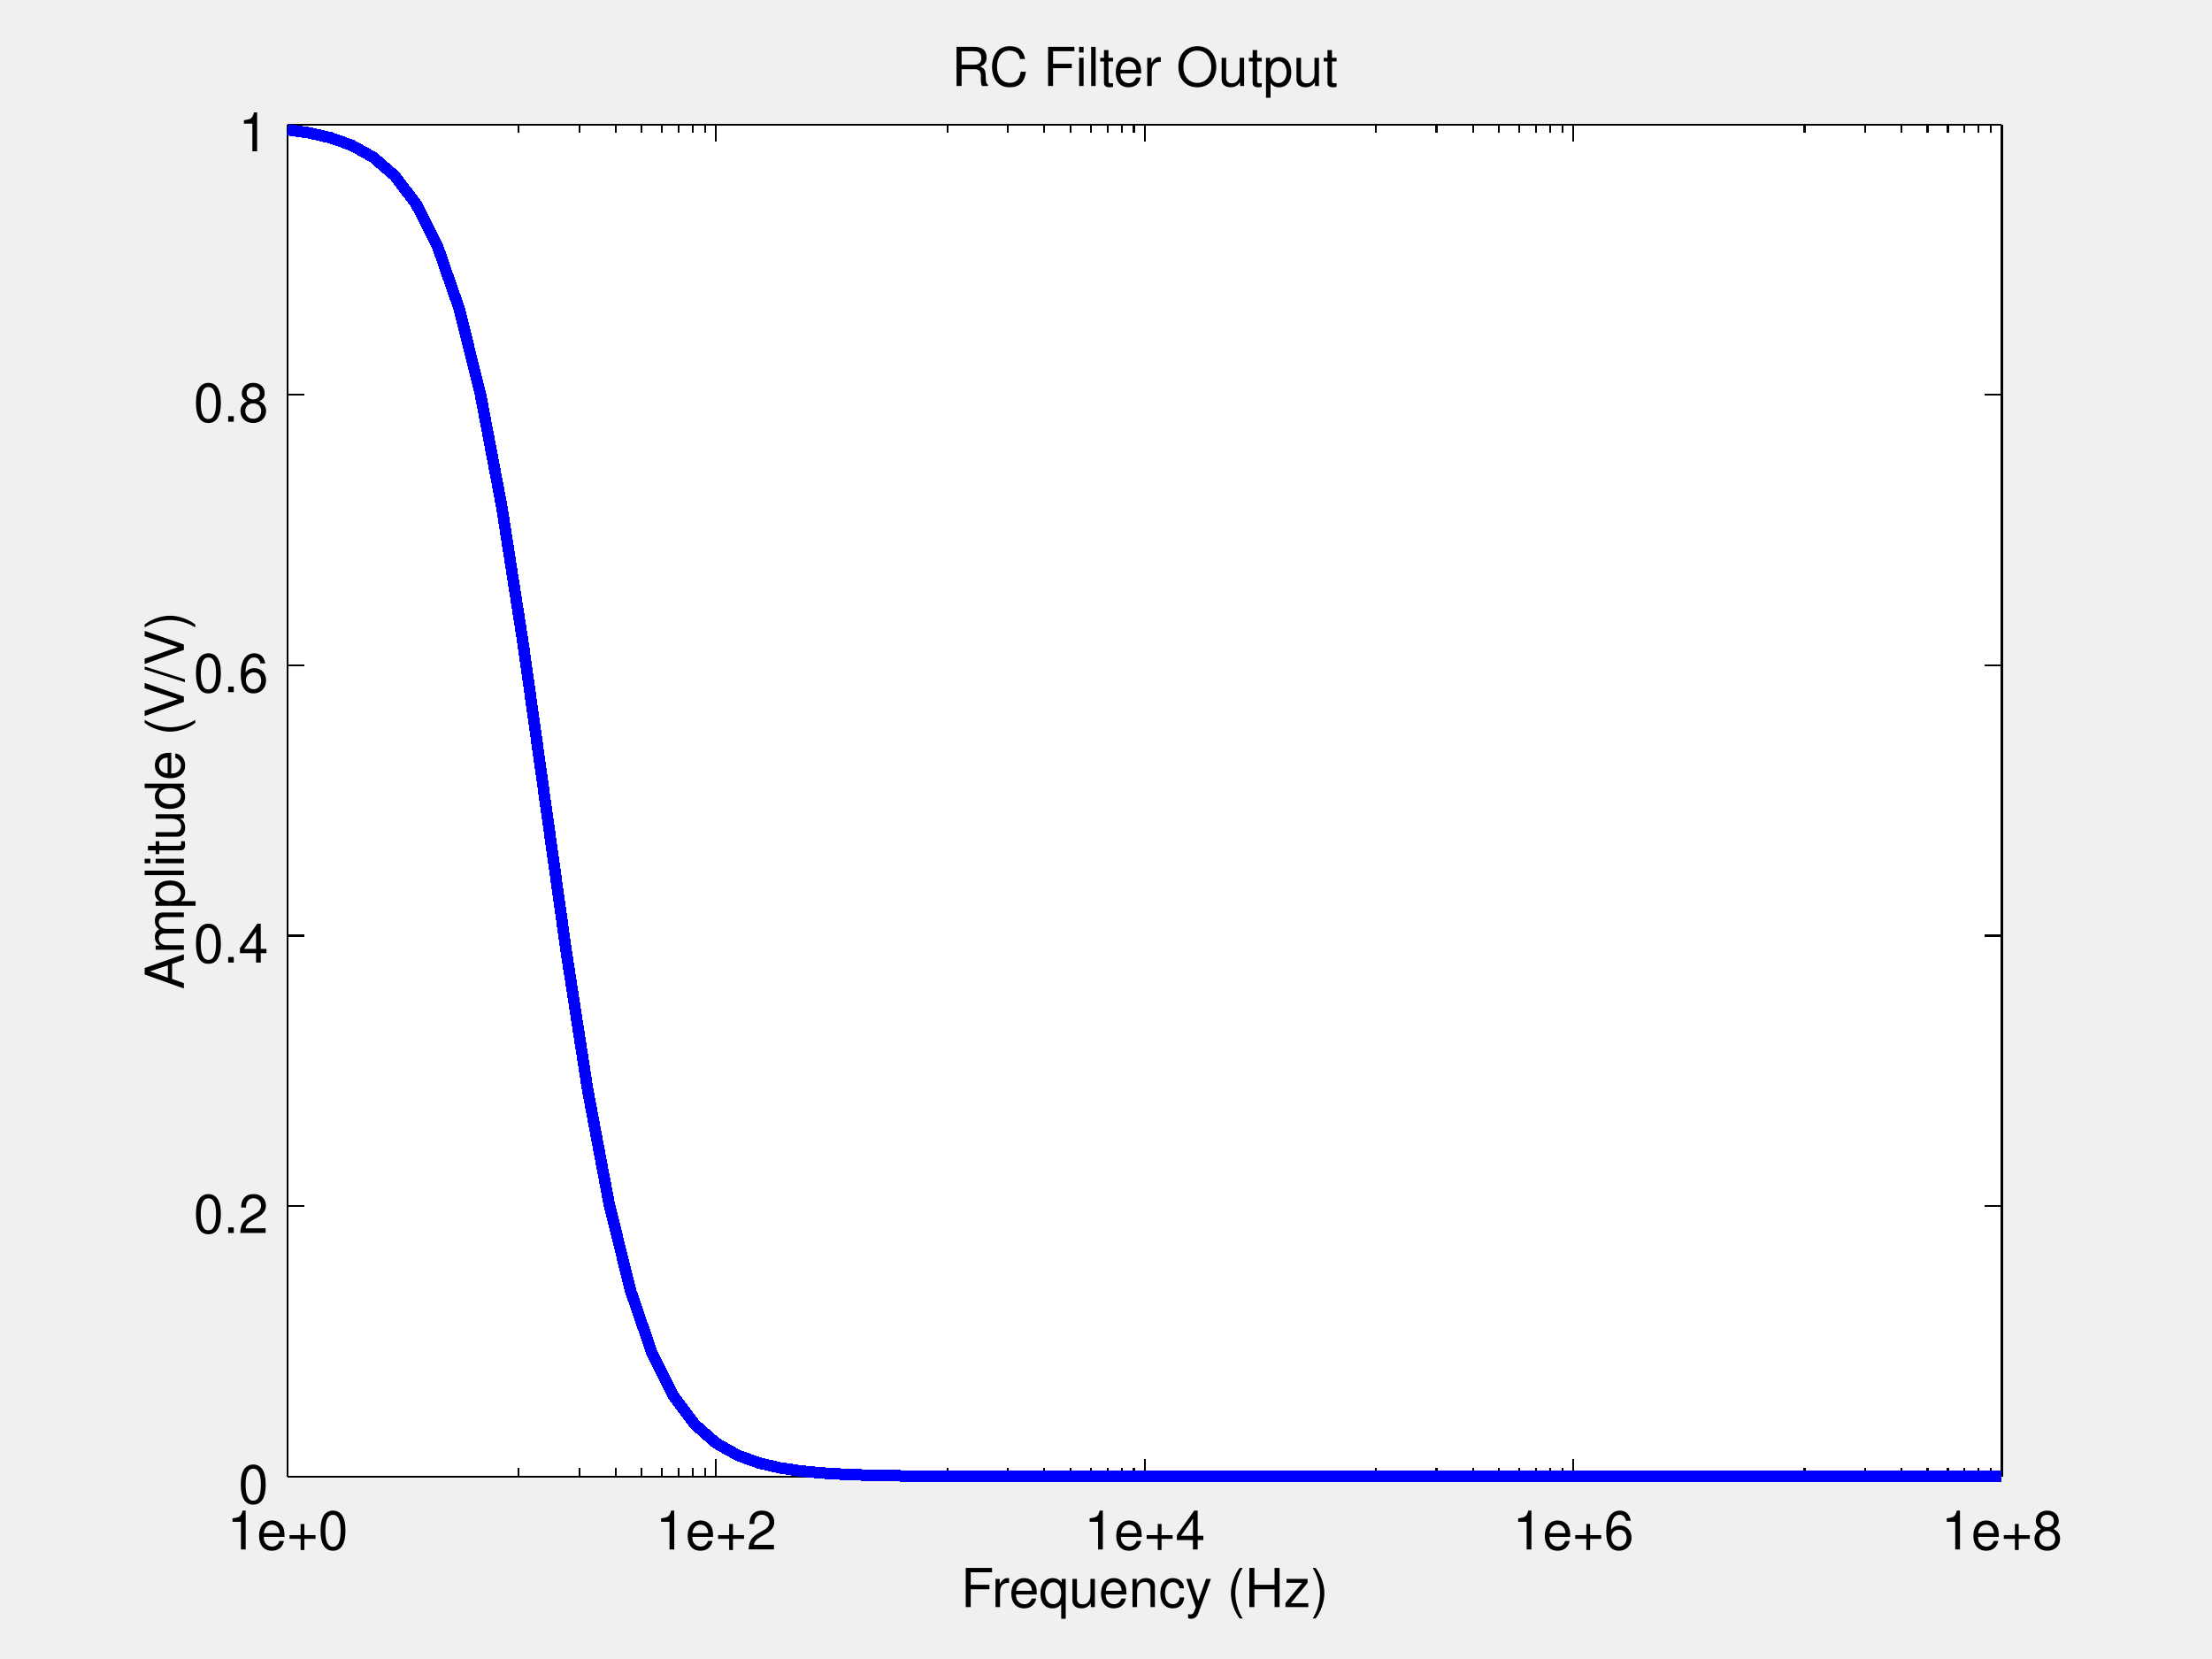
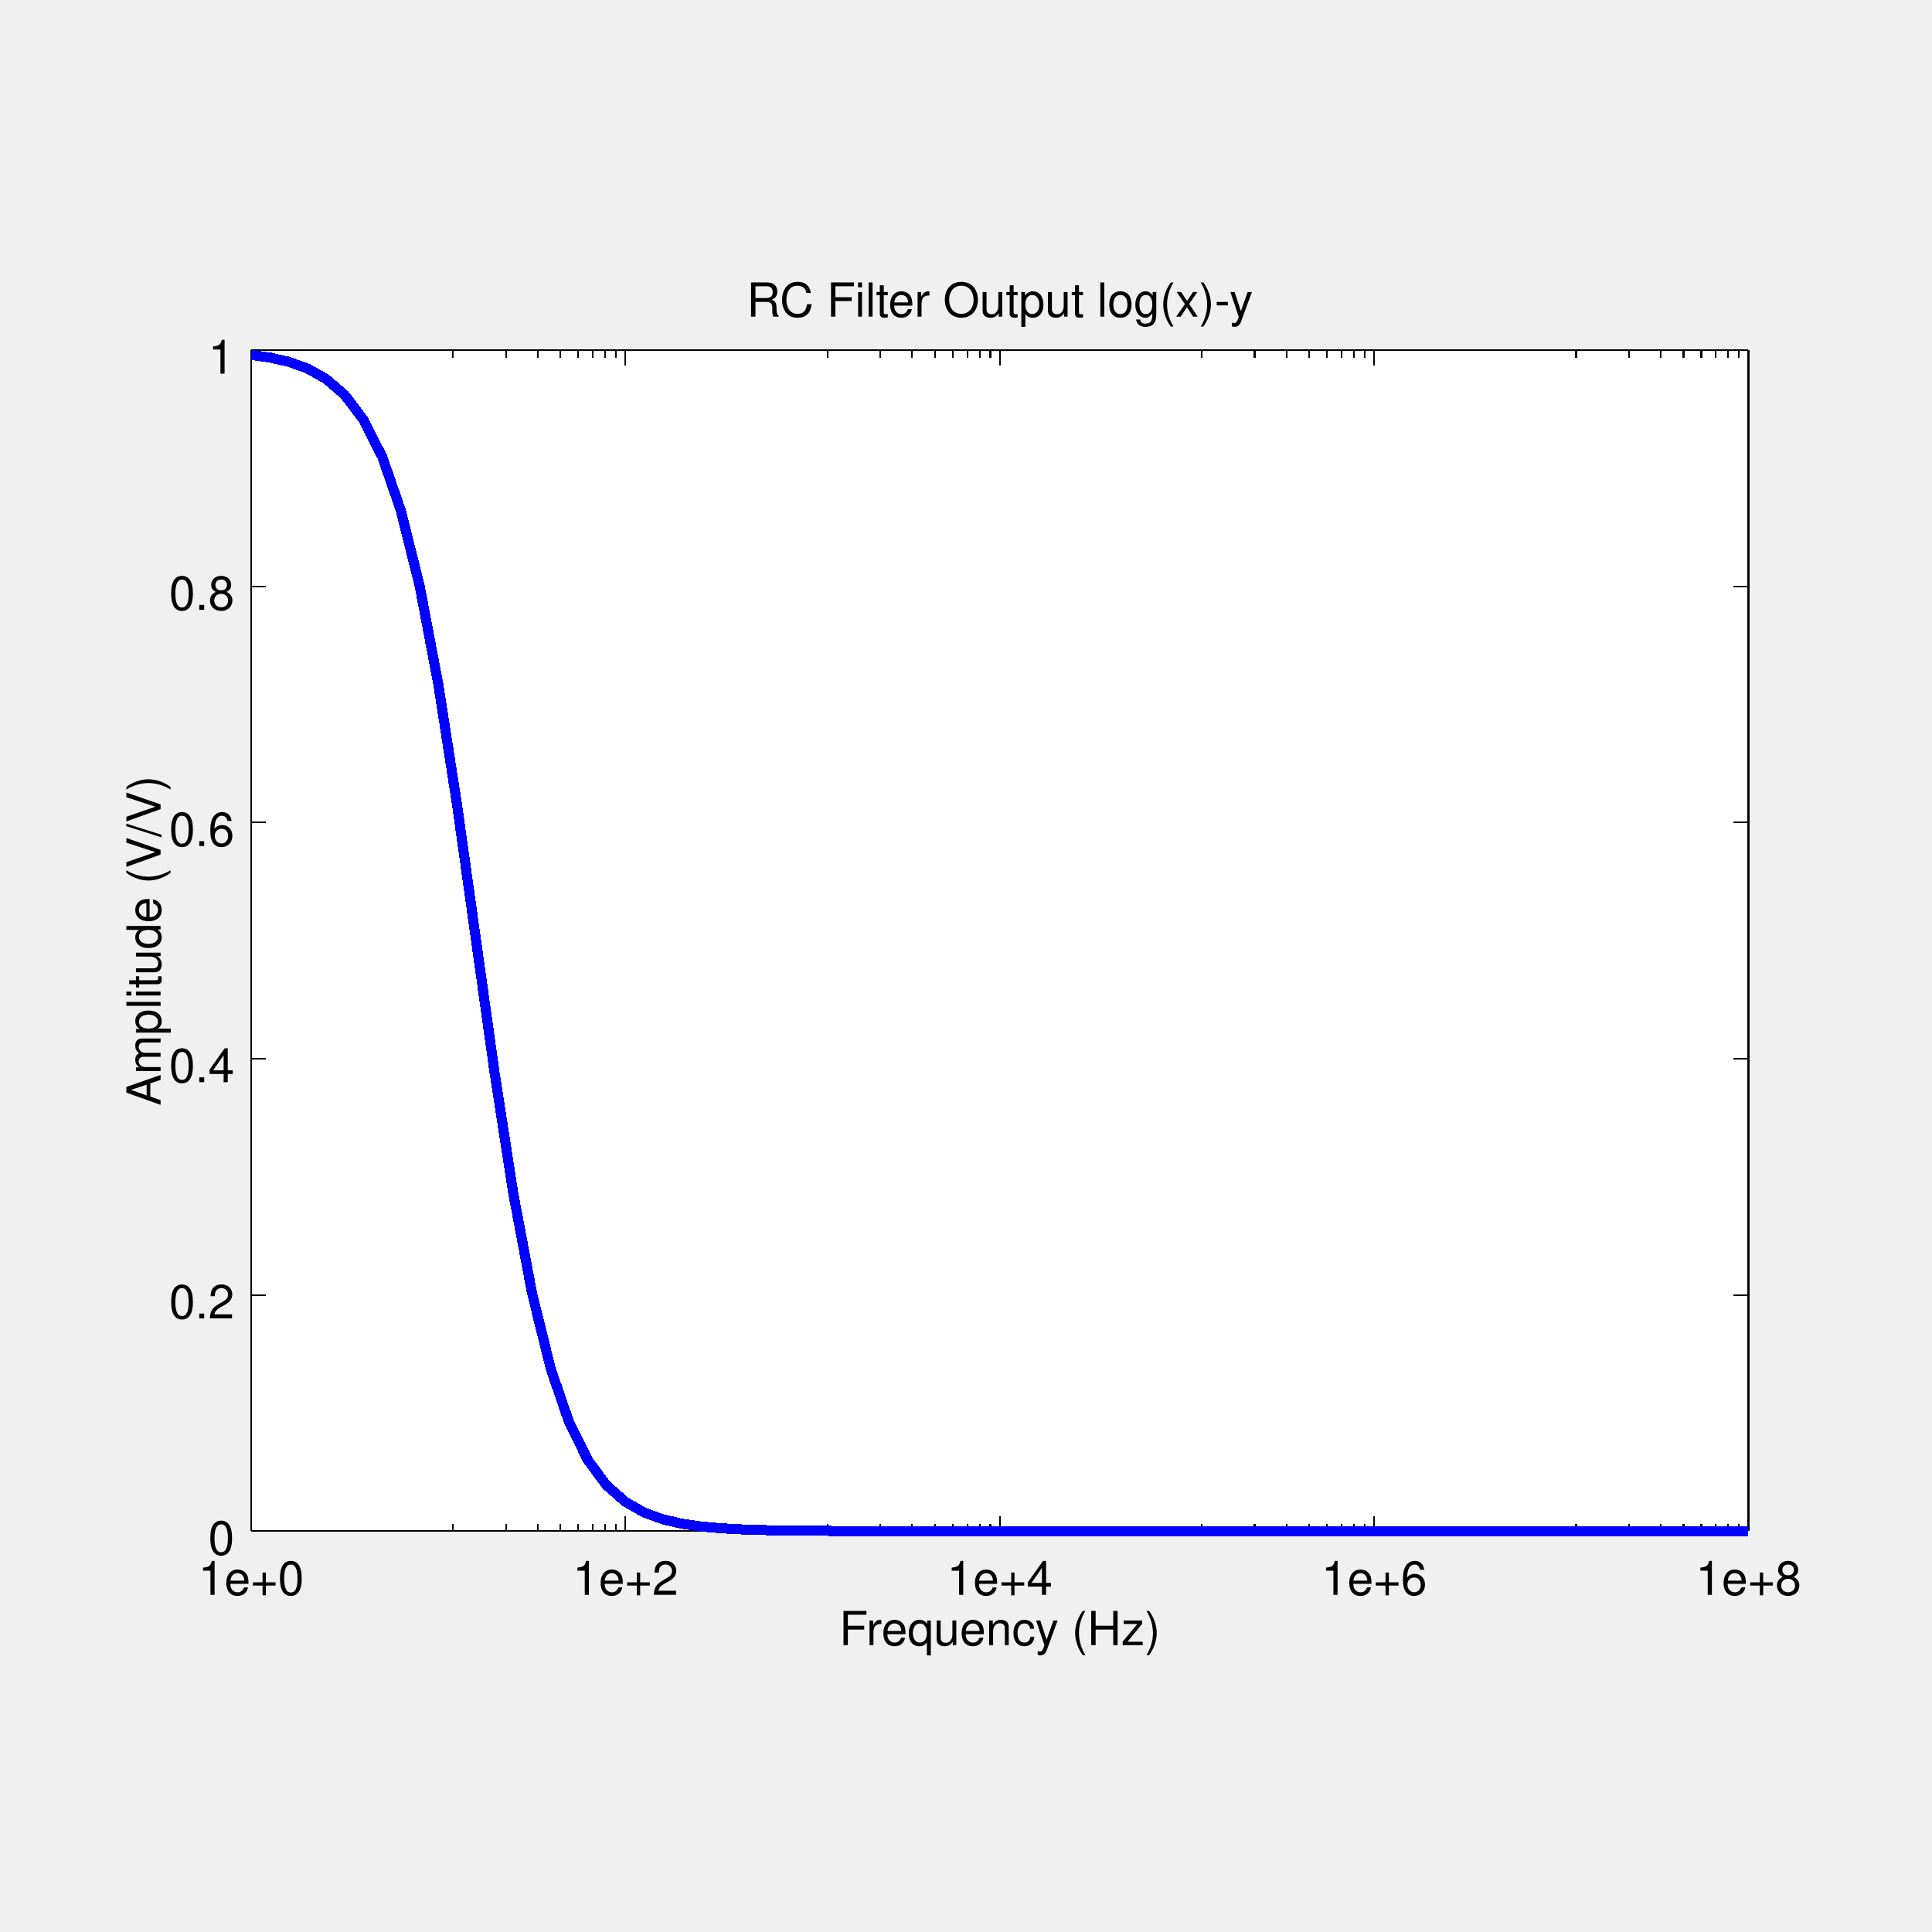
- <svg xmlns="http://www.w3.org/2000/svg" width="576px" height="432px" viewBox="0 0 576 432">
+ <svg xmlns="http://www.w3.org/2000/svg" width="400px" height="400px" viewBox="0 0 576 432">
  <defs>
</defs>
  <g shape-rendering="crispEdges">
    <polygon fill="#ffffff" points="74.88,384.48 521.28,384.48 74.88,32.4" />
    <polygon fill="#ffffff" points="521.28,384.48 521.28,32.4 74.88,32.4" />
    <polyline fill="none" stroke="#000000" stroke-width="0.5" stroke-dasharray="16,0" points="74.88,384.48 521.28,384.48" />
    <polyline fill="none" stroke="#000000" stroke-width="0.5" stroke-dasharray="16,0" points="74.88,32.4 521.28,32.4" />
    <polyline fill="none" stroke="#000000" stroke-width="0.5" stroke-dasharray="16,0" points="74.88,32.4 521.28,32.4" />
    <polyline fill="none" stroke="#000000" stroke-width="0.5" stroke-dasharray="16,0" points="74.88,384.48 521.28,384.48" />
    <polyline fill="none" stroke="#000000" stroke-width="0.5" stroke-dasharray="16,0" points="74.88,384.48 74.88,32.4" />
    <polyline fill="none" stroke="#000000" stroke-width="0.5" stroke-dasharray="16,0" points="521.28,384.48 521.28,32.4" />
    <polyline fill="none" stroke="#000000" stroke-width="0.5" stroke-dasharray="16,0" points="521.28,384.48 521.28,32.4" />
    <polyline fill="none" stroke="#000000" stroke-width="0.5" stroke-dasharray="16,0" points="74.88,384.48 74.88,32.4 74.88,32.4" />
    <polyline fill="none" stroke="#000000" stroke-width="0.5" stroke-dasharray="16,0" points="521.28,32.4 521.28,32.4" />
    <polyline fill="none" stroke="#000000" stroke-width="0.5" stroke-dasharray="16,0" points="521.28,384.48 521.28,384.48" />
    <polyline fill="none" stroke="#000000" stroke-width="0.5" stroke-dasharray="16,0" points="74.88,384.48 74.88,384.48 74.88,380.015" />
    <polyline fill="none" stroke="#000000" stroke-width="0.5" stroke-dasharray="16,0" points="74.88,32.4 74.88,36.865" />
    <polyline fill="none" stroke="#000000" stroke-width="0.5" stroke-dasharray="16,0" points="186.48,384.48 186.48,380.015" />
    <polyline fill="none" stroke="#000000" stroke-width="0.5" stroke-dasharray="16,0" points="186.48,32.4 186.48,36.865" />
    <polyline fill="none" stroke="#000000" stroke-width="0.5" stroke-dasharray="16,0" points="298.08,384.48 298.08,380.015" />
    <polyline fill="none" stroke="#000000" stroke-width="0.5" stroke-dasharray="16,0" points="298.08,32.4 298.08,36.865" />
    <polyline fill="none" stroke="#000000" stroke-width="0.5" stroke-dasharray="16,0" points="409.68,384.48 409.68,380.015" />
    <polyline fill="none" stroke="#000000" stroke-width="0.5" stroke-dasharray="16,0" points="409.68,32.4 409.68,36.865" />
    <polyline fill="none" stroke="#000000" stroke-width="0.5" stroke-dasharray="16,0" points="521.28,384.48 521.28,380.015" />
    <polyline fill="none" stroke="#000000" stroke-width="0.5" stroke-dasharray="16,0" points="521.28,32.4 521.28,36.865" />
    <text fill="#000000" x="74.88" y="389.481" font-size="14" text-anchor="middle" baseline-shift="-14" font-family="Helvetica">1e+0</text>
    <text fill="#000000" x="186.48" y="389.481" font-size="14" text-anchor="middle" baseline-shift="-14" font-family="Helvetica">1e+2</text>
    <text fill="#000000" x="298.08" y="389.481" font-size="14" text-anchor="middle" baseline-shift="-14" font-family="Helvetica">1e+4</text>
    <text fill="#000000" x="409.68" y="389.481" font-size="14" text-anchor="middle" baseline-shift="-14" font-family="Helvetica">1e+6</text>
    <text fill="#000000" x="521.28" y="389.481" font-size="14" text-anchor="middle" baseline-shift="-14" font-family="Helvetica">1e+8</text>
    <polyline fill="none" stroke="#000000" stroke-width="0.5" stroke-dasharray="16,0" points="135.098,384.48 135.098,382.247" />
    <polyline fill="none" stroke="#000000" stroke-width="0.5" stroke-dasharray="16,0" points="135.098,32.4 135.098,34.633" />
    <polyline fill="none" stroke="#000000" stroke-width="0.5" stroke-dasharray="16,0" points="150.864,384.48 150.864,382.247" />
    <polyline fill="none" stroke="#000000" stroke-width="0.5" stroke-dasharray="16,0" points="150.864,32.4 150.864,34.633" />
    <polyline fill="none" stroke="#000000" stroke-width="0.5" stroke-dasharray="16,0" points="160.337,384.48 160.337,382.247" />
    <polyline fill="none" stroke="#000000" stroke-width="0.5" stroke-dasharray="16,0" points="160.337,32.4 160.337,34.633" />
    <polyline fill="none" stroke="#000000" stroke-width="0.5" stroke-dasharray="16,0" points="167.129,384.48 167.129,382.247" />
    <polyline fill="none" stroke="#000000" stroke-width="0.5" stroke-dasharray="16,0" points="167.129,32.4 167.129,34.633" />
    <polyline fill="none" stroke="#000000" stroke-width="0.5" stroke-dasharray="16,0" points="172.429,384.48 172.429,382.247" />
    <polyline fill="none" stroke="#000000" stroke-width="0.5" stroke-dasharray="16,0" points="172.429,32.4 172.429,34.633" />
    <polyline fill="none" stroke="#000000" stroke-width="0.5" stroke-dasharray="16,0" points="176.775,384.48 176.775,382.247" />
    <polyline fill="none" stroke="#000000" stroke-width="0.5" stroke-dasharray="16,0" points="176.775,32.4 176.775,34.633" />
    <polyline fill="none" stroke="#000000" stroke-width="0.5" stroke-dasharray="16,0" points="180.459,384.48 180.459,382.247" />
    <polyline fill="none" stroke="#000000" stroke-width="0.5" stroke-dasharray="16,0" points="180.459,32.4 180.459,34.633" />
    <polyline fill="none" stroke="#000000" stroke-width="0.5" stroke-dasharray="16,0" points="183.656,384.48 183.656,382.247" />
    <polyline fill="none" stroke="#000000" stroke-width="0.5" stroke-dasharray="16,0" points="183.656,32.4 183.656,34.633" />
    <polyline fill="none" stroke="#000000" stroke-width="0.5" stroke-dasharray="16,0" points="246.698,384.48 246.698,382.247" />
    <polyline fill="none" stroke="#000000" stroke-width="0.5" stroke-dasharray="16,0" points="246.698,32.4 246.698,34.633" />
    <polyline fill="none" stroke="#000000" stroke-width="0.5" stroke-dasharray="16,0" points="262.464,384.48 262.464,382.247" />
    <polyline fill="none" stroke="#000000" stroke-width="0.5" stroke-dasharray="16,0" points="262.464,32.4 262.464,34.633" />
    <polyline fill="none" stroke="#000000" stroke-width="0.5" stroke-dasharray="16,0" points="271.937,384.48 271.937,382.247" />
    <polyline fill="none" stroke="#000000" stroke-width="0.5" stroke-dasharray="16,0" points="271.937,32.4 271.937,34.633" />
    <polyline fill="none" stroke="#000000" stroke-width="0.5" stroke-dasharray="16,0" points="278.729,384.48 278.729,382.247" />
    <polyline fill="none" stroke="#000000" stroke-width="0.5" stroke-dasharray="16,0" points="278.729,32.4 278.729,34.633" />
    <polyline fill="none" stroke="#000000" stroke-width="0.5" stroke-dasharray="16,0" points="284.029,384.48 284.029,382.247" />
    <polyline fill="none" stroke="#000000" stroke-width="0.5" stroke-dasharray="16,0" points="284.029,32.4 284.029,34.633" />
    <polyline fill="none" stroke="#000000" stroke-width="0.5" stroke-dasharray="16,0" points="288.375,384.48 288.375,382.247" />
    <polyline fill="none" stroke="#000000" stroke-width="0.5" stroke-dasharray="16,0" points="288.375,32.4 288.375,34.633" />
    <polyline fill="none" stroke="#000000" stroke-width="0.5" stroke-dasharray="16,0" points="292.059,384.48 292.059,382.247" />
    <polyline fill="none" stroke="#000000" stroke-width="0.5" stroke-dasharray="16,0" points="292.059,32.4 292.059,34.633" />
    <polyline fill="none" stroke="#000000" stroke-width="0.5" stroke-dasharray="16,0" points="295.256,384.48 295.256,382.247" />
    <polyline fill="none" stroke="#000000" stroke-width="0.5" stroke-dasharray="16,0" points="295.256,32.4 295.256,34.633" />
    <polyline fill="none" stroke="#000000" stroke-width="0.5" stroke-dasharray="16,0" points="358.298,384.48 358.298,382.247" />
    <polyline fill="none" stroke="#000000" stroke-width="0.5" stroke-dasharray="16,0" points="358.298,32.4 358.298,34.633" />
    <polyline fill="none" stroke="#000000" stroke-width="0.5" stroke-dasharray="16,0" points="374.064,384.48 374.064,382.247" />
    <polyline fill="none" stroke="#000000" stroke-width="0.5" stroke-dasharray="16,0" points="374.064,32.4 374.064,34.633" />
    <polyline fill="none" stroke="#000000" stroke-width="0.5" stroke-dasharray="16,0" points="383.537,384.48 383.537,382.247" />
    <polyline fill="none" stroke="#000000" stroke-width="0.5" stroke-dasharray="16,0" points="383.537,32.4 383.537,34.633" />
    <polyline fill="none" stroke="#000000" stroke-width="0.5" stroke-dasharray="16,0" points="390.329,384.48 390.329,382.247" />
    <polyline fill="none" stroke="#000000" stroke-width="0.5" stroke-dasharray="16,0" points="390.329,32.4 390.329,34.633" />
    <polyline fill="none" stroke="#000000" stroke-width="0.5" stroke-dasharray="16,0" points="395.629,384.48 395.629,382.247" />
    <polyline fill="none" stroke="#000000" stroke-width="0.5" stroke-dasharray="16,0" points="395.629,32.4 395.629,34.633" />
    <polyline fill="none" stroke="#000000" stroke-width="0.5" stroke-dasharray="16,0" points="399.975,384.48 399.975,382.247" />
    <polyline fill="none" stroke="#000000" stroke-width="0.5" stroke-dasharray="16,0" points="399.975,32.4 399.975,34.633" />
    <polyline fill="none" stroke="#000000" stroke-width="0.5" stroke-dasharray="16,0" points="403.659,384.48 403.659,382.247" />
    <polyline fill="none" stroke="#000000" stroke-width="0.5" stroke-dasharray="16,0" points="403.659,32.4 403.659,34.633" />
    <polyline fill="none" stroke="#000000" stroke-width="0.5" stroke-dasharray="16,0" points="406.856,384.48 406.856,382.247" />
    <polyline fill="none" stroke="#000000" stroke-width="0.5" stroke-dasharray="16,0" points="406.856,32.4 406.856,34.633" />
    <polyline fill="none" stroke="#000000" stroke-width="0.5" stroke-dasharray="16,0" points="469.898,384.48 469.898,382.247" />
    <polyline fill="none" stroke="#000000" stroke-width="0.5" stroke-dasharray="16,0" points="469.898,32.4 469.898,34.633" />
    <polyline fill="none" stroke="#000000" stroke-width="0.5" stroke-dasharray="16,0" points="485.664,384.48 485.664,382.247" />
    <polyline fill="none" stroke="#000000" stroke-width="0.5" stroke-dasharray="16,0" points="485.664,32.4 485.664,34.633" />
    <polyline fill="none" stroke="#000000" stroke-width="0.5" stroke-dasharray="16,0" points="495.137,384.48 495.137,382.247" />
    <polyline fill="none" stroke="#000000" stroke-width="0.5" stroke-dasharray="16,0" points="495.137,32.4 495.137,34.633" />
    <polyline fill="none" stroke="#000000" stroke-width="0.5" stroke-dasharray="16,0" points="501.929,384.48 501.929,382.247" />
    <polyline fill="none" stroke="#000000" stroke-width="0.5" stroke-dasharray="16,0" points="501.929,32.4 501.929,34.633" />
    <polyline fill="none" stroke="#000000" stroke-width="0.5" stroke-dasharray="16,0" points="507.229,384.48 507.229,382.247" />
    <polyline fill="none" stroke="#000000" stroke-width="0.5" stroke-dasharray="16,0" points="507.229,32.4 507.229,34.633" />
    <polyline fill="none" stroke="#000000" stroke-width="0.5" stroke-dasharray="16,0" points="511.575,384.48 511.575,382.247" />
    <polyline fill="none" stroke="#000000" stroke-width="0.5" stroke-dasharray="16,0" points="511.575,32.4 511.575,34.633" />
    <polyline fill="none" stroke="#000000" stroke-width="0.5" stroke-dasharray="16,0" points="515.259,384.48 515.259,382.247" />
    <polyline fill="none" stroke="#000000" stroke-width="0.5" stroke-dasharray="16,0" points="515.259,32.4 515.259,34.633" />
    <polyline fill="none" stroke="#000000" stroke-width="0.5" stroke-dasharray="16,0" points="518.456,384.48 518.456,382.247" />
    <polyline fill="none" stroke="#000000" stroke-width="0.5" stroke-dasharray="16,0" points="518.456,32.4 518.456,34.633" />
    <polyline fill="none" stroke="#000000" stroke-width="0.5" stroke-dasharray="16,0" points="74.88,384.48 79.348,384.48" />
    <polyline fill="none" stroke="#000000" stroke-width="0.5" stroke-dasharray="16,0" points="521.28,384.48 516.812,384.48" />
    <polyline fill="none" stroke="#000000" stroke-width="0.5" stroke-dasharray="16,0" points="74.88,314.064 79.348,314.064" />
    <polyline fill="none" stroke="#000000" stroke-width="0.5" stroke-dasharray="16,0" points="521.28,314.064 516.812,314.064" />
    <polyline fill="none" stroke="#000000" stroke-width="0.5" stroke-dasharray="16,0" points="74.88,243.648 79.348,243.648" />
    <polyline fill="none" stroke="#000000" stroke-width="0.5" stroke-dasharray="16,0" points="521.28,243.648 516.812,243.648" />
    <polyline fill="none" stroke="#000000" stroke-width="0.5" stroke-dasharray="16,0" points="74.88,173.232 79.348,173.232" />
    <polyline fill="none" stroke="#000000" stroke-width="0.5" stroke-dasharray="16,0" points="521.28,173.232 516.812,173.232" />
    <polyline fill="none" stroke="#000000" stroke-width="0.5" stroke-dasharray="16,0" points="74.88,102.816 79.348,102.816" />
    <polyline fill="none" stroke="#000000" stroke-width="0.5" stroke-dasharray="16,0" points="521.28,102.816 516.812,102.816" />
    <polyline fill="none" stroke="#000000" stroke-width="0.5" stroke-dasharray="16,0" points="74.88,32.4 79.348,32.4" />
    <polyline fill="none" stroke="#000000" stroke-width="0.5" stroke-dasharray="16,0" points="521.28,32.4 516.812,32.4" />
    <text fill="#000000" x="69.876" y="384.48" font-size="14" text-anchor="end" baseline-shift="-7" font-family="Helvetica">0</text>
    <text fill="#000000" x="69.876" y="314.064" font-size="14" text-anchor="end" baseline-shift="-7" font-family="Helvetica">0.2</text>
    <text fill="#000000" x="69.876" y="243.648" font-size="14" text-anchor="end" baseline-shift="-7" font-family="Helvetica">0.4</text>
    <text fill="#000000" x="69.876" y="173.232" font-size="14" text-anchor="end" baseline-shift="-7" font-family="Helvetica">0.6</text>
    <text fill="#000000" x="69.876" y="102.816" font-size="14" text-anchor="end" baseline-shift="-7" font-family="Helvetica">0.8</text>
    <text fill="#000000" x="69.876" y="32.4" font-size="14" text-anchor="end" baseline-shift="-7" font-family="Helvetica">1</text>
    <text fill="#000000" x="298.08" y="404.481" font-size="14" text-anchor="middle" baseline-shift="-14" font-family="Helvetica">Frequency (Hz)</text>
    <text fill="#000000" x="47.876" y="208.44" font-size="14" transform="rotate(-90, 47.8755, 208.44)" text-anchor="middle" baseline-shift="0" font-family="Helvetica">Amplitude (V/V)</text>
-     <text fill="#000000" x="298.08" y="22.4" font-size="14" text-anchor="middle" baseline-shift="0" font-family="Helvetica">RC Filter Output</text>
+     <text fill="#000000" x="298.08" y="22.4" font-size="14" text-anchor="middle" baseline-shift="0" font-family="Helvetica">RC Filter Output log(x)-y</text>
    <polyline fill="none" stroke="#0000ff" stroke-width="3" points="74.88,33.785 80.46,34.589 86.04,35.857 91.62,37.848 97.2,40.957 102.78,45.772 108.36,53.132 113.94,64.164 119.52,80.219 125.1,102.611 130.68,132.054 136.26,167.907 141.84,207.702 147.42,247.573 153,283.624 158.58,313.322 164.16,335.964 169.74,352.228 175.32,363.418 180.9,370.891 186.48,375.782 192.06,378.941 197.64,380.965 203.22,382.254 208.8,383.072 214.38,383.59 219.96,383.918 225.54,384.125 231.12,384.256 236.7,384.339 242.28,384.391 247.86,384.424 253.44,384.445 259.02,384.458 264.6,384.466 270.18,384.471 275.76,384.474 281.34,384.476 286.92,384.478 292.5,384.479 298.08,384.479 303.66,384.479 309.24,384.48 314.82,384.48 320.4,384.48 325.98,384.48 331.56,384.48 337.14,384.48 342.72,384.48 348.3,384.48 353.88,384.48 359.46,384.48 365.04,384.48 370.62,384.48 376.2,384.48 381.78,384.48 387.36,384.48 392.94,384.48 398.52,384.48 404.1,384.48 409.68,384.48 415.26,384.48 420.84,384.48 426.42,384.48 432,384.48 437.58,384.48 443.16,384.48 448.74,384.48 454.32,384.48 459.9,384.48 465.48,384.48 471.06,384.48 476.64,384.48 482.22,384.48 487.8,384.48 493.38,384.48 498.96,384.48 504.54,384.48 510.12,384.48 515.7,384.48 521.28,384.48" />
  </g>
</svg>
